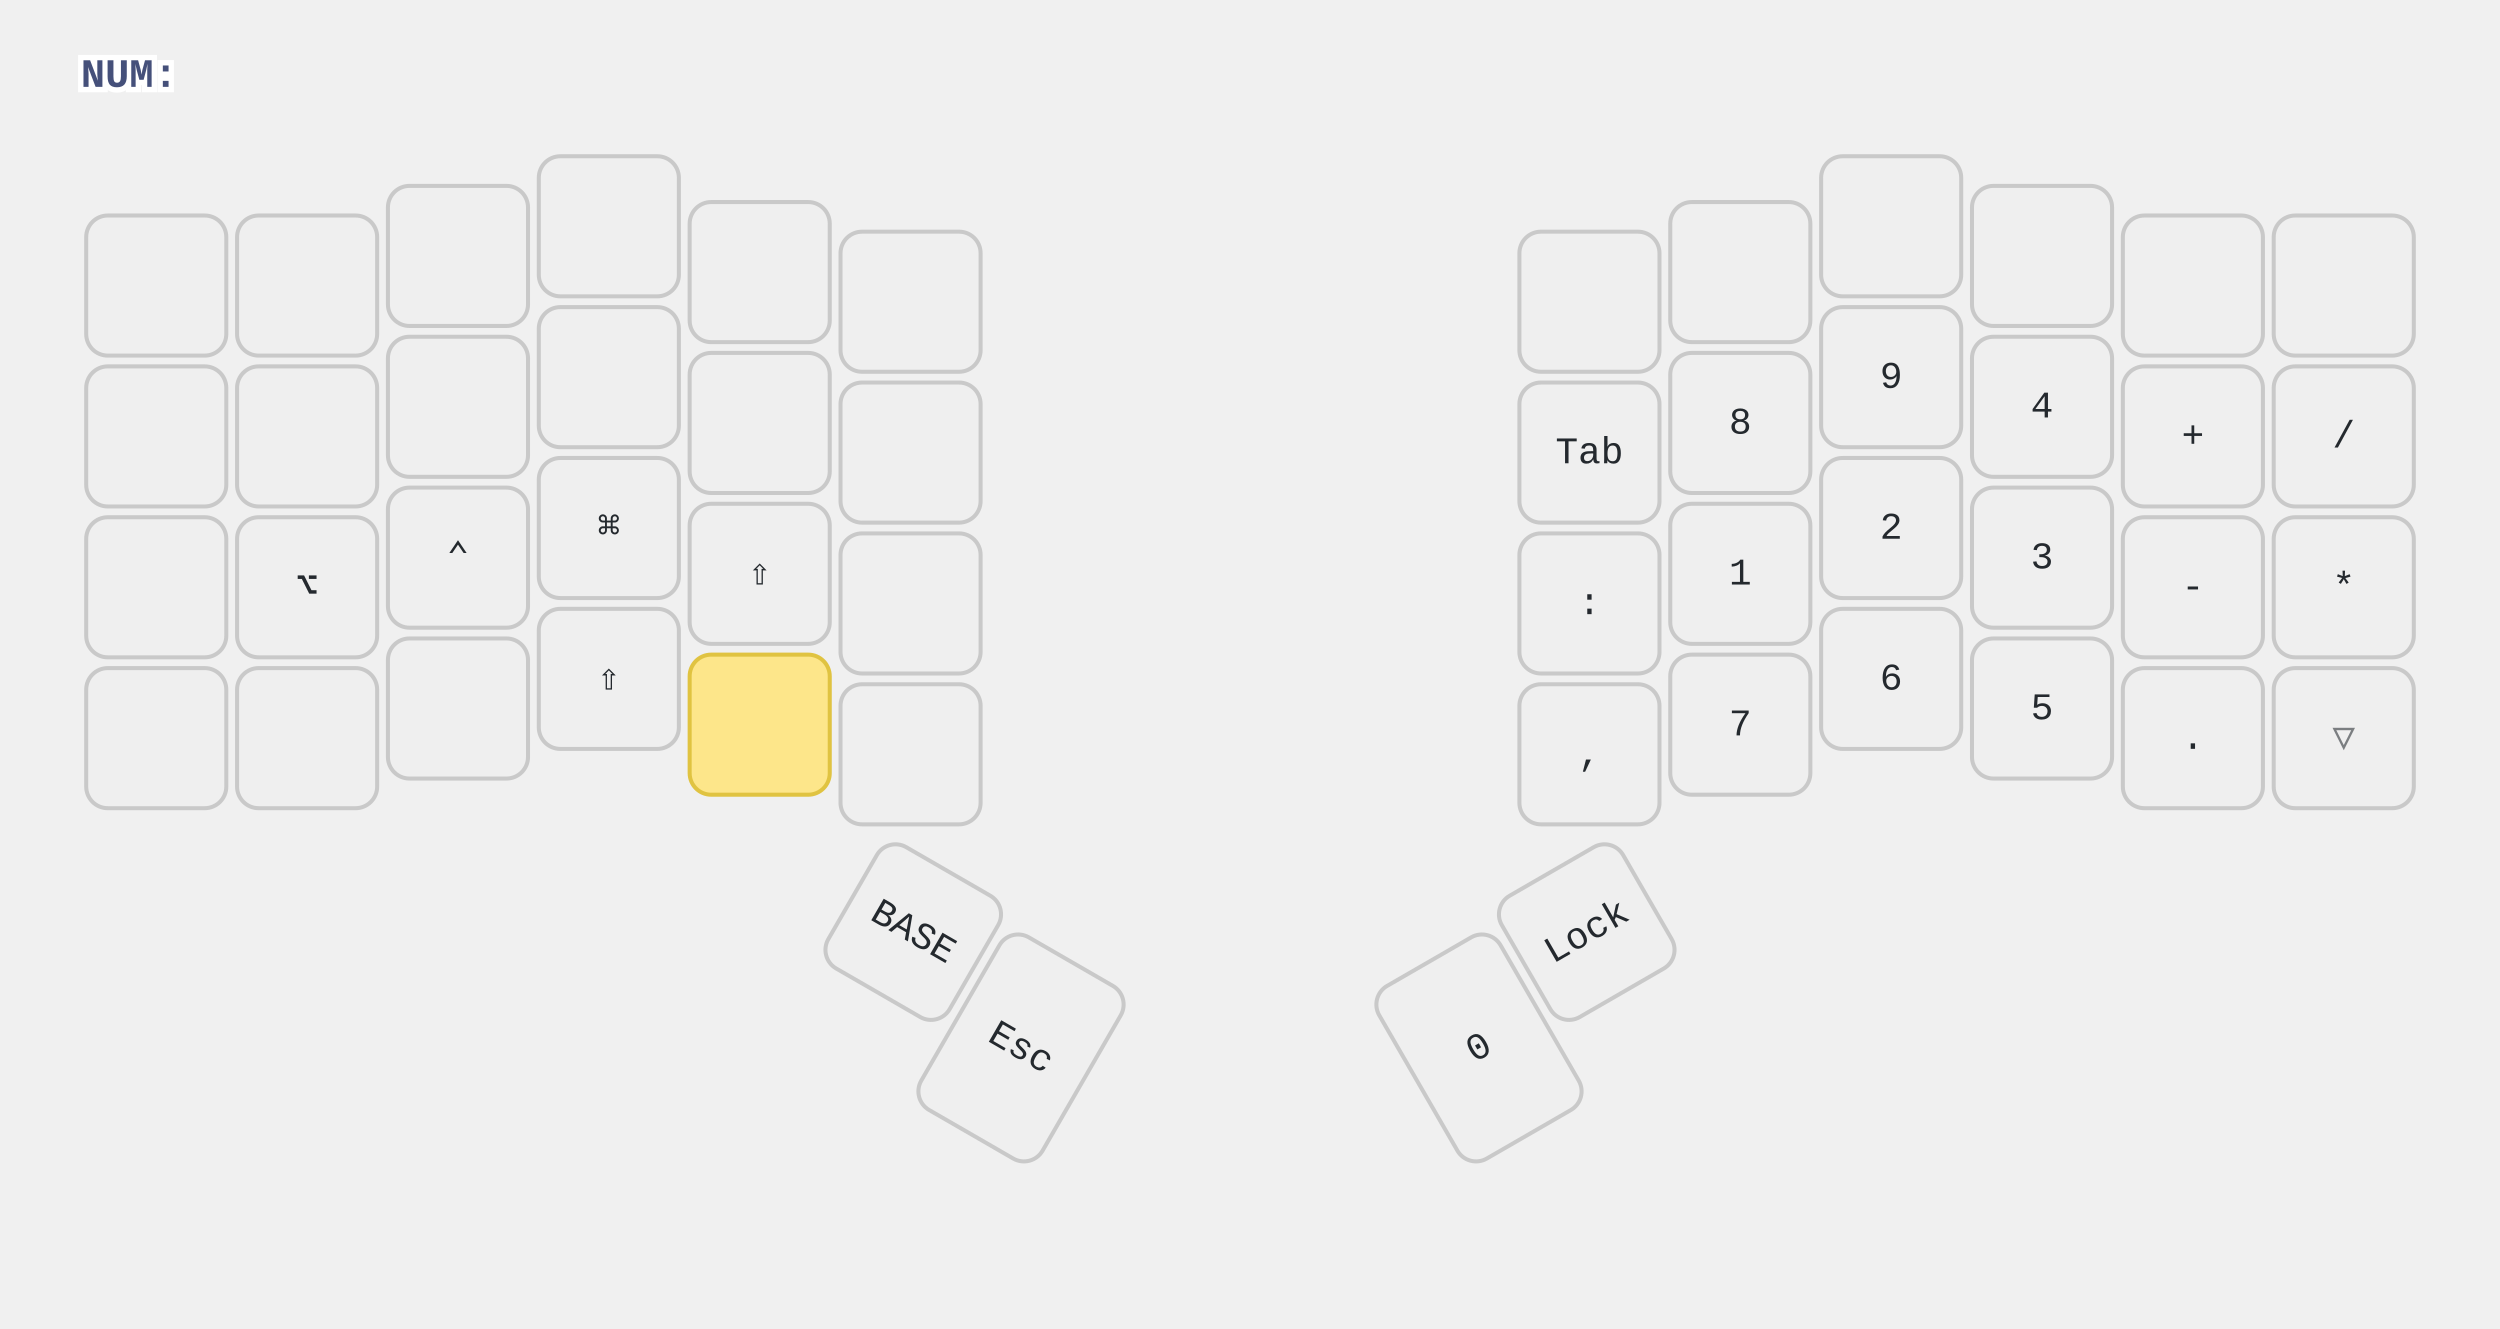
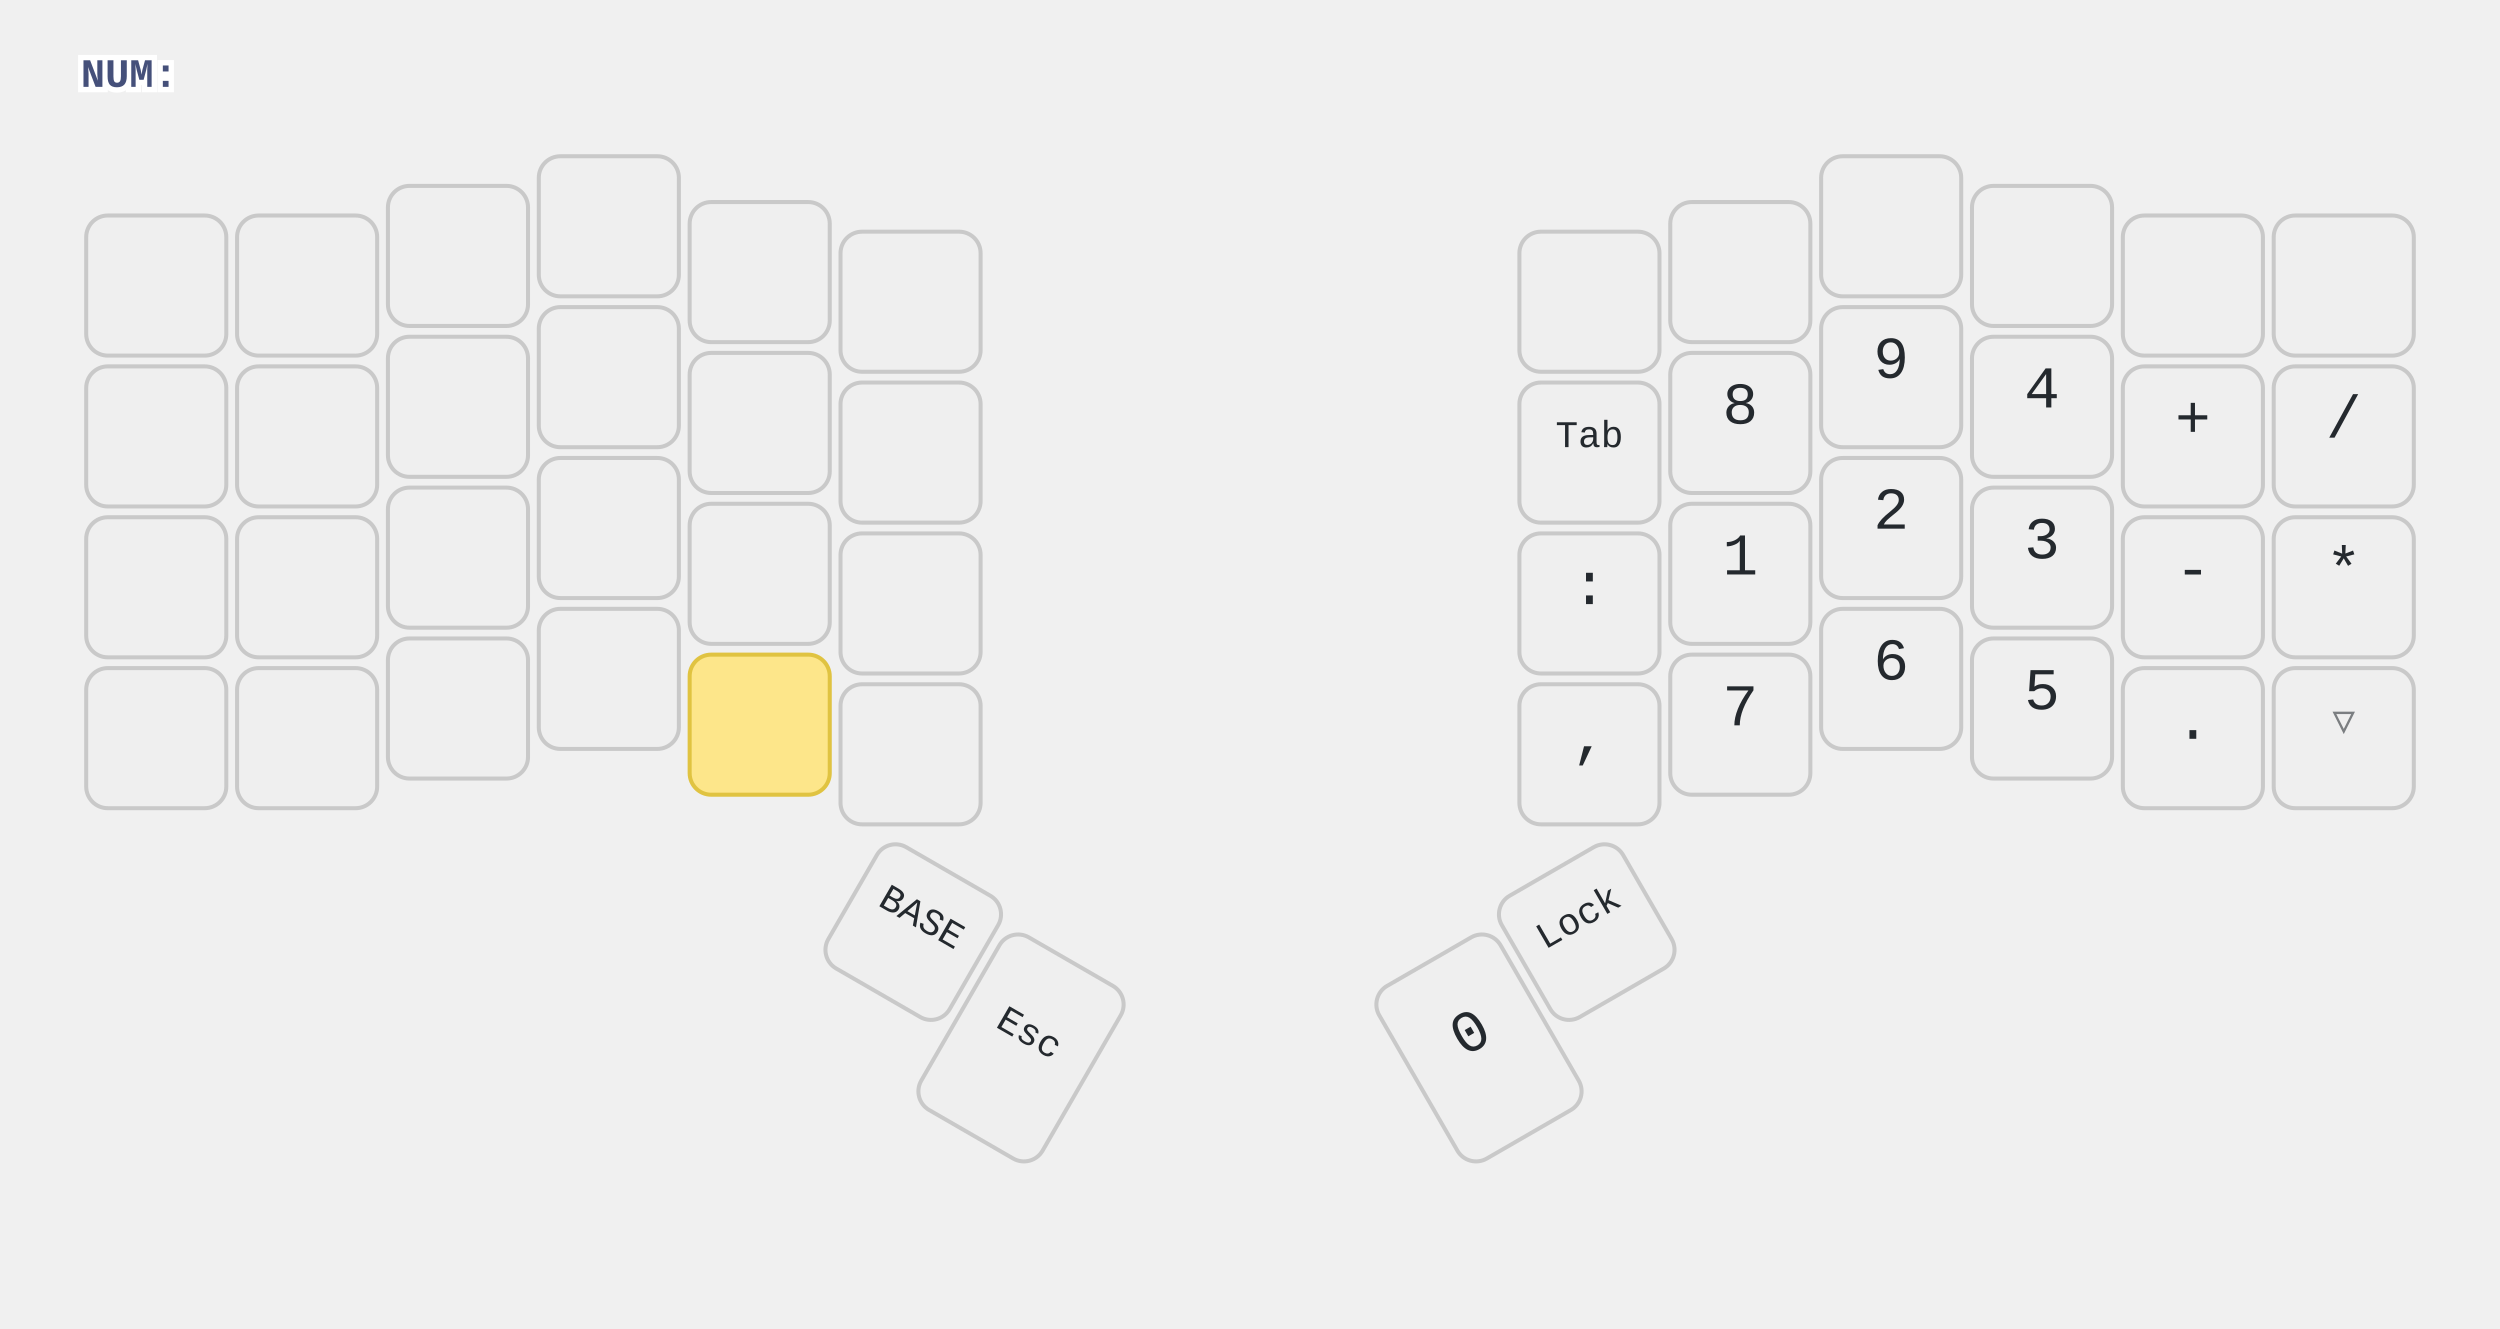
- <svg xmlns="http://www.w3.org/2000/svg" width="928" height="493" viewBox="0 0 928 493" class="keymap">
+ <svg xmlns="http://www.w3.org/2000/svg" xmlns:xlink="http://www.w3.org/1999/xlink" width="928" height="493" viewBox="0 0 928 493" class="keymap">
  <defs>/* start glyphs */
- <svg id="mdi:play-pause">
+ <svg id="mdi:apple-keyboard-command">
+       <svg id="mdi-apple-keyboard-command" viewBox="0 0 24 24">
+         <path d="M6,2A4,4 0 0,1 10,6V8H14V6A4,4 0 0,1 18,2A4,4 0 0,1 22,6A4,4 0 0,1 18,10H16V14H18A4,4 0 0,1 22,18A4,4 0 0,1 18,22A4,4 0 0,1 14,18V16H10V18A4,4 0 0,1 6,22A4,4 0 0,1 2,18A4,4 0 0,1 6,14H8V10H6A4,4 0 0,1 2,6A4,4 0 0,1 6,2M16,18A2,2 0 0,0 18,20A2,2 0 0,0 20,18A2,2 0 0,0 18,16H16V18M14,10H10V14H14V10M6,16A2,2 0 0,0 4,18A2,2 0 0,0 6,20A2,2 0 0,0 8,18V16H6M8,6A2,2 0 0,0 6,4A2,2 0 0,0 4,6A2,2 0 0,0 6,8H8V6M18,8A2,2 0 0,0 20,6A2,2 0 0,0 18,4A2,2 0 0,0 16,6V8H18Z" />
+       </svg>
+     </svg>
+     <svg id="mdi:apple-keyboard-control">
+       <svg id="mdi-apple-keyboard-control" viewBox="0 0 24 24">
+         <path d="M19.78,11.78L18.36,13.19L12,6.83L5.64,13.19L4.22,11.78L12,4L19.78,11.78Z" />
+       </svg>
+     </svg>
+     <svg id="mdi:apple-keyboard-option">
+       <svg id="mdi-apple-keyboard-option" viewBox="0 0 24 24">
+         <path d="M3,4H9.11L16.15,18H21V20H14.88L7.84,6H3V4M14,4H21V6H14V4Z" />
+       </svg>
+     </svg>
+     <svg id="mdi:apple-keyboard-shift">
+       <svg id="mdi-apple-keyboard-shift" viewBox="0 0 24 24">
+         <path d="M15,18V12H17.17L12,6.83L6.83,12H9V18H15M12,4L22,14H17V20H7V14H2L12,4Z" />
+       </svg>
+     </svg>
+     <svg id="mdi:play-pause">
      <svg id="mdi-play-pause" viewBox="0 0 24 24">
        <path d="M3,5V19L11,12M13,19H16V5H13M18,5V19H21V5" />
      </svg>
    </svg>
    <svg id="mdi:skip-next">
      <svg id="mdi-skip-next" viewBox="0 0 24 24">
        <path d="M16,18H18V6H16M6,18L14.5,12L6,6V18Z" />
      </svg>
    </svg>
    <svg id="mdi:skip-previous">
      <svg id="mdi-skip-previous" viewBox="0 0 24 24">
        <path d="M6,18V6H8V18H6M9.5,12L18,6V18L9.5,12Z" />
      </svg>
    </svg>
    <svg id="mdi:volume-minus">
      <svg id="mdi-volume-minus" viewBox="0 0 24 24">
        <path d="M3,9H7L12,4V20L7,15H3V9M14,11H22V13H14V11Z" />
      </svg>
    </svg>
    <svg id="mdi:volume-off">
      <svg id="mdi-volume-off" viewBox="0 0 24 24">
        <path d="M12,4L9.91,6.09L12,8.18M4.27,3L3,4.27L7.73,9H3V15H7L12,20V13.27L16.25,17.53C15.58,18.04 14.83,18.46 14,18.7V20.77C15.38,20.45 16.63,19.82 17.68,18.96L19.73,21L21,19.73L12,10.73M19,12C19,12.94 18.8,13.82 18.46,14.64L19.97,16.15C20.62,14.91 21,13.5 21,12C21,7.72 18,4.14 14,3.23V5.29C16.89,6.15 19,8.83 19,12M16.5,12C16.5,10.23 15.5,8.71 14,7.97V10.18L16.45,12.63C16.5,12.43 16.5,12.21 16.5,12Z" />
      </svg>
    </svg>
    <svg id="mdi:volume-plus">
      <svg id="mdi-volume-plus" viewBox="0 0 24 24">
        <path d="M3,9H7L12,4V20L7,15H3V9M14,11H17V8H19V11H22V13H19V16H17V13H14V11Z" />
      </svg>
    </svg>
  </defs>/* end glyphs */
<style>/* inherit to force styles through use tags */
svg path {
    fill: inherit;
}

/* font and background color specifications */
svg.keymap {
    font-family: SFMono-Regular,Consolas,Liberation Mono,Menlo,monospace;
    font-size: 14px;
    font-kerning: normal;
    text-rendering: optimizeLegibility;
    fill: #24292e;
}

/* default key styling */
rect.key {
    fill: #f6f8fa;
}

rect.key, rect.combo {
    stroke: #c9cccf;
    stroke-width: 1;
}

/* default key side styling, only used is draw_key_sides is set */
rect.side {
    filter: brightness(90%);
}

/* color accent for combo boxes */
rect.combo, rect.combo-separate {
    fill: #cdf;
}

/* color accent for held keys */
rect.held, rect.combo.held {
    fill: #fdd;
}

/* color accent for ghost (optional) keys */
rect.ghost, rect.combo.ghost {
    stroke-dasharray: 4, 4;
    stroke-width: 2;
}

text {
    text-anchor: middle;
    dominant-baseline: middle;
}

/* styling for layer labels */
text.label {
    font-weight: bold;
    text-anchor: start;
    stroke: white;
    stroke-width: 4;
    paint-order: stroke;
}

/* styling for optional footer */
text.footer {
    text-anchor: end;
    dominant-baseline: auto;
    stroke: white;
    stroke-width: 4;
    paint-order: stroke;
}

/* styling for combo tap, and key non-tap label text */
text.combo, text.hold, text.shifted, text.left, text.right, text.tl, text.tr, text.bl, text.br {
    font-size: 11px;
}

text.hold, text.bl, text.br {
    text-anchor: middle;
    dominant-baseline: auto;
}

text.shifted, text.tl, text.tr {
    text-anchor: middle;
    dominant-baseline: hanging;
}

text.left, text.tl, text.bl {
    text-anchor: start;
}

text.right, text.tr, text.br {
    text-anchor: end;
}

text.layer-activator {
    text-decoration: underline;
}

/* styling for hold/shifted label text in combo box */
text.combo.hold, text.combo.shifted, text.combo.left, text.combo.right {
    font-size: 8px;
}

/* lighter symbol for transparent keys */
text.trans {
    fill: #7b7e81;
}

/* styling for combo dendrons */
path.combo {
    stroke-width: 1;
    stroke: gray;
    fill: none;
}

/* Start Tabler Icons Cleanup */
/* cannot use height/width with glyphs */
.icon-tabler &gt; path {
    fill: inherit;
    stroke: inherit;
    stroke-width: 2;
}
/* hide tabler's default box */
.icon-tabler &gt; path[stroke="none"][fill="none"] {
    visibility: hidden;
}
/* End Tabler Icons Cleanup */

rect.key { fill: #efefef; stroke: #c9c9c9; stroke-width: 1.5; }
rect.held, rect.combo.held { fill: #fde68a; stroke: #e0c341; }
rect.combo { fill: #a5dcfa; stroke: #7cc3ea; }
- text.hold { fill: #8a6d00; font-weight: bold; font-size: 12px; }
- text.shifted { fill: #4b4b70; }
+ text.big { font-size: 22px; }
+ path.holdband { fill: #fde047; }
+ text.hold { fill: #1f2937; font-weight: bold; font-size: 13px; }
+ use.hold { fill: #1f2937; }
+ text.shifted { fill: #4b4b70; font-size: 12px; }
+ text.combo { font-size: 12px; }
text.label { fill: #45507a; font-size: 15px; }
rect.ghost, rect.combo.ghost { stroke-dasharray: 4, 4; }
</style>
  <g transform="translate(30, 0)" class="layer-NUM">
    <text x="0" y="28" class="label" id="NUM">NUM:</text>
    <g transform="translate(0, 56)">
      <g transform="translate(28, 50)" class="key keypos-0">
        <rect rx="8" ry="8" x="-26" y="-26" width="52" height="52" class="key" />
      </g>
      <g transform="translate(84, 50)" class="key keypos-1">
        <rect rx="8" ry="8" x="-26" y="-26" width="52" height="52" class="key" />
      </g>
      <g transform="translate(140, 39)" class="key keypos-2">
        <rect rx="8" ry="8" x="-26" y="-26" width="52" height="52" class="key" />
      </g>
      <g transform="translate(196, 28)" class="key keypos-3">
        <rect rx="8" ry="8" x="-26" y="-26" width="52" height="52" class="key" />
      </g>
      <g transform="translate(252, 45)" class="key keypos-4">
        <rect rx="8" ry="8" x="-26" y="-26" width="52" height="52" class="key" />
      </g>
      <g transform="translate(308, 56)" class="key keypos-5">
        <rect rx="8" ry="8" x="-26" y="-26" width="52" height="52" class="key" />
      </g>
      <g transform="translate(560, 56)" class="key keypos-6">
        <rect rx="8" ry="8" x="-26" y="-26" width="52" height="52" class="key" />
      </g>
      <g transform="translate(616, 45)" class="key keypos-7">
        <rect rx="8" ry="8" x="-26" y="-26" width="52" height="52" class="key" />
      </g>
      <g transform="translate(672, 28)" class="key keypos-8">
        <rect rx="8" ry="8" x="-26" y="-26" width="52" height="52" class="key" />
      </g>
      <g transform="translate(728, 39)" class="key keypos-9">
        <rect rx="8" ry="8" x="-26" y="-26" width="52" height="52" class="key" />
      </g>
      <g transform="translate(784, 50)" class="key keypos-10">
        <rect rx="8" ry="8" x="-26" y="-26" width="52" height="52" class="key" />
      </g>
      <g transform="translate(840, 50)" class="key keypos-11">
        <rect rx="8" ry="8" x="-26" y="-26" width="52" height="52" class="key" />
      </g>
      <g transform="translate(28, 106)" class="key keypos-12">
        <rect rx="8" ry="8" x="-26" y="-26" width="52" height="52" class="key" />
      </g>
      <g transform="translate(84, 106)" class="key keypos-13">
        <rect rx="8" ry="8" x="-26" y="-26" width="52" height="52" class="key" />
      </g>
      <g transform="translate(140, 95)" class="key keypos-14">
        <rect rx="8" ry="8" x="-26" y="-26" width="52" height="52" class="key" />
      </g>
      <g transform="translate(196, 84)" class="key keypos-15">
        <rect rx="8" ry="8" x="-26" y="-26" width="52" height="52" class="key" />
      </g>
      <g transform="translate(252, 101)" class="key keypos-16">
        <rect rx="8" ry="8" x="-26" y="-26" width="52" height="52" class="key" />
      </g>
      <g transform="translate(308, 112)" class="key keypos-17">
        <rect rx="8" ry="8" x="-26" y="-26" width="52" height="52" class="key" />
      </g>
      <g transform="translate(560, 112)" class="key keypos-18">
        <rect rx="8" ry="8" x="-26" y="-26" width="52" height="52" class="key" />
-         <text x="0" y="0" class="key tap">Tab</text>
+         <text x="0" y="-6" class="key tap">Tab</text>
      </g>
      <g transform="translate(616, 101)" class="key keypos-19">
        <rect rx="8" ry="8" x="-26" y="-26" width="52" height="52" class="key" />
-         <text x="0" y="0" class="key tap">8</text>
+         <text x="0" y="-6" class="key tap big">8</text>
      </g>
      <g transform="translate(672, 84)" class="key keypos-20">
        <rect rx="8" ry="8" x="-26" y="-26" width="52" height="52" class="key" />
-         <text x="0" y="0" class="key tap">9</text>
+         <text x="0" y="-6" class="key tap big">9</text>
      </g>
      <g transform="translate(728, 95)" class="key keypos-21">
        <rect rx="8" ry="8" x="-26" y="-26" width="52" height="52" class="key" />
-         <text x="0" y="0" class="key tap">4</text>
+         <text x="0" y="-6" class="key tap big">4</text>
      </g>
      <g transform="translate(784, 106)" class="key keypos-22">
        <rect rx="8" ry="8" x="-26" y="-26" width="52" height="52" class="key" />
-         <text x="0" y="0" class="key tap">+</text>
+         <text x="0" y="-6" class="key tap big">+</text>
      </g>
      <g transform="translate(840, 106)" class="key keypos-23">
        <rect rx="8" ry="8" x="-26" y="-26" width="52" height="52" class="key" />
-         <text x="0" y="0" class="key tap">/</text>
+         <text x="0" y="-6" class="key tap big">/</text>
      </g>
      <g transform="translate(28, 162)" class="key keypos-24">
        <rect rx="8" ry="8" x="-26" y="-26" width="52" height="52" class="key" />
      </g>
      <g transform="translate(84, 162)" class="key keypos-25">
        <rect rx="8" ry="8" x="-26" y="-26" width="52" height="52" class="key" />
-         <text x="0" y="0" class="key tap">⌥</text>
+         <use href="#mdi:apple-keyboard-option" xlink:href="#mdi:apple-keyboard-option" x="-11" y="-17" height="22" width="22.0" class="key tap glyph mdi:apple-keyboard-option" />
      </g>
      <g transform="translate(140, 151)" class="key keypos-26">
        <rect rx="8" ry="8" x="-26" y="-26" width="52" height="52" class="key" />
-         <text x="0" y="0" class="key tap">⌃</text>
+         <use href="#mdi:apple-keyboard-control" xlink:href="#mdi:apple-keyboard-control" x="-11" y="-17" height="22" width="22.0" class="key tap glyph mdi:apple-keyboard-control" />
      </g>
      <g transform="translate(196, 140)" class="key keypos-27">
        <rect rx="8" ry="8" x="-26" y="-26" width="52" height="52" class="key" />
-         <text x="0" y="0" class="key tap">⌘</text>
+         <use href="#mdi:apple-keyboard-command" xlink:href="#mdi:apple-keyboard-command" x="-11" y="-17" height="22" width="22.0" class="key tap glyph mdi:apple-keyboard-command" />
      </g>
      <g transform="translate(252, 157)" class="key keypos-28">
        <rect rx="8" ry="8" x="-26" y="-26" width="52" height="52" class="key" />
-         <text x="0" y="0" class="key tap">⇧</text>
+         <use href="#mdi:apple-keyboard-shift" xlink:href="#mdi:apple-keyboard-shift" x="-11" y="-17" height="22" width="22.0" class="key tap glyph mdi:apple-keyboard-shift" />
      </g>
      <g transform="translate(308, 168)" class="key keypos-29">
        <rect rx="8" ry="8" x="-26" y="-26" width="52" height="52" class="key" />
      </g>
      <g transform="translate(560, 168)" class="key keypos-30">
        <rect rx="8" ry="8" x="-26" y="-26" width="52" height="52" class="key" />
-         <text x="0" y="0" class="key tap">:</text>
+         <text x="0" y="-6" class="key tap big">:</text>
      </g>
      <g transform="translate(616, 157)" class="key keypos-31">
        <rect rx="8" ry="8" x="-26" y="-26" width="52" height="52" class="key" />
-         <text x="0" y="0" class="key tap">1</text>
+         <text x="0" y="-6" class="key tap big">1</text>
      </g>
      <g transform="translate(672, 140)" class="key keypos-32">
        <rect rx="8" ry="8" x="-26" y="-26" width="52" height="52" class="key" />
-         <text x="0" y="0" class="key tap">2</text>
+         <text x="0" y="-6" class="key tap big">2</text>
      </g>
      <g transform="translate(728, 151)" class="key keypos-33">
        <rect rx="8" ry="8" x="-26" y="-26" width="52" height="52" class="key" />
-         <text x="0" y="0" class="key tap">3</text>
+         <text x="0" y="-6" class="key tap big">3</text>
      </g>
      <g transform="translate(784, 162)" class="key keypos-34">
        <rect rx="8" ry="8" x="-26" y="-26" width="52" height="52" class="key" />
-         <text x="0" y="0" class="key tap">-</text>
+         <text x="0" y="-6" class="key tap big">-</text>
      </g>
      <g transform="translate(840, 162)" class="key keypos-35">
        <rect rx="8" ry="8" x="-26" y="-26" width="52" height="52" class="key" />
-         <text x="0" y="0" class="key tap">*</text>
+         <text x="0" y="-6" class="key tap big">*</text>
      </g>
      <g transform="translate(28, 218)" class="key keypos-36">
        <rect rx="8" ry="8" x="-26" y="-26" width="52" height="52" class="key" />
      </g>
      <g transform="translate(84, 218)" class="key keypos-37">
        <rect rx="8" ry="8" x="-26" y="-26" width="52" height="52" class="key" />
      </g>
      <g transform="translate(140, 207)" class="key keypos-38">
        <rect rx="8" ry="8" x="-26" y="-26" width="52" height="52" class="key" />
      </g>
      <g transform="translate(196, 196)" class="key keypos-39">
        <rect rx="8" ry="8" x="-26" y="-26" width="52" height="52" class="key" />
-         <text x="0" y="0" class="key tap">⇧</text>
+         <use href="#mdi:apple-keyboard-shift" xlink:href="#mdi:apple-keyboard-shift" x="-11" y="-17" height="22" width="22.0" class="key tap glyph mdi:apple-keyboard-shift" />
      </g>
      <g transform="translate(252, 213)" class="key held keypos-40">
        <rect rx="8" ry="8" x="-26" y="-26" width="52" height="52" class="key held" />
      </g>
      <g transform="translate(308, 224)" class="key keypos-41">
        <rect rx="8" ry="8" x="-26" y="-26" width="52" height="52" class="key" />
      </g>
      <g transform="translate(560, 224)" class="key keypos-42">
        <rect rx="8" ry="8" x="-26" y="-26" width="52" height="52" class="key" />
-         <text x="0" y="0" class="key tap">,</text>
+         <text x="0" y="-6" class="key tap big">,</text>
      </g>
      <g transform="translate(616, 213)" class="key keypos-43">
        <rect rx="8" ry="8" x="-26" y="-26" width="52" height="52" class="key" />
-         <text x="0" y="0" class="key tap">7</text>
+         <text x="0" y="-6" class="key tap big">7</text>
      </g>
      <g transform="translate(672, 196)" class="key keypos-44">
        <rect rx="8" ry="8" x="-26" y="-26" width="52" height="52" class="key" />
-         <text x="0" y="0" class="key tap">6</text>
+         <text x="0" y="-6" class="key tap big">6</text>
      </g>
      <g transform="translate(728, 207)" class="key keypos-45">
        <rect rx="8" ry="8" x="-26" y="-26" width="52" height="52" class="key" />
-         <text x="0" y="0" class="key tap">5</text>
+         <text x="0" y="-6" class="key tap big">5</text>
      </g>
      <g transform="translate(784, 218)" class="key keypos-46">
        <rect rx="8" ry="8" x="-26" y="-26" width="52" height="52" class="key" />
-         <text x="0" y="0" class="key tap">.</text>
+         <text x="0" y="-6" class="key tap big">.</text>
      </g>
      <g transform="translate(840, 218)" class="key trans keypos-47">
        <rect rx="8" ry="8" x="-26" y="-26" width="52" height="52" class="key trans" />
-         <text x="0" y="0" class="key trans tap">▽</text>
+         <text x="0" y="-6" class="key trans tap">▽</text>
      </g>
      <g transform="translate(309, 290) rotate(30.0)" class="key keypos-48">
        <rect rx="8" ry="8" x="-26" y="-26" width="52" height="52" class="key" />
-         <text x="0" y="0" class="key tap">BASE</text>
+         <text x="0" y="-6" class="key tap">BASE</text>
      </g>
      <g transform="translate(349, 333) rotate(30.0)" class="key keypos-49">
        <rect rx="8" ry="8" x="-26" y="-37" width="52" height="74" class="key" />
-         <text x="0" y="0" class="key tap">Esc</text>
+         <text x="0" y="-6" class="key tap">Esc</text>
      </g>
      <g transform="translate(519, 333) rotate(-30.0)" class="key keypos-50">
        <rect rx="8" ry="8" x="-26" y="-37" width="52" height="74" class="key" />
-         <text x="0" y="0" class="key tap">0</text>
+         <text x="0" y="-6" class="key tap big">0</text>
      </g>
      <g transform="translate(559, 290) rotate(-30.0)" class="key keypos-51">
        <rect rx="8" ry="8" x="-26" y="-26" width="52" height="52" class="key" />
-         <text x="0" y="0" class="key tap">Lock</text>
+         <text x="0" y="-6" class="key tap">Lock</text>
      </g>
    </g>
  </g>
</svg>
